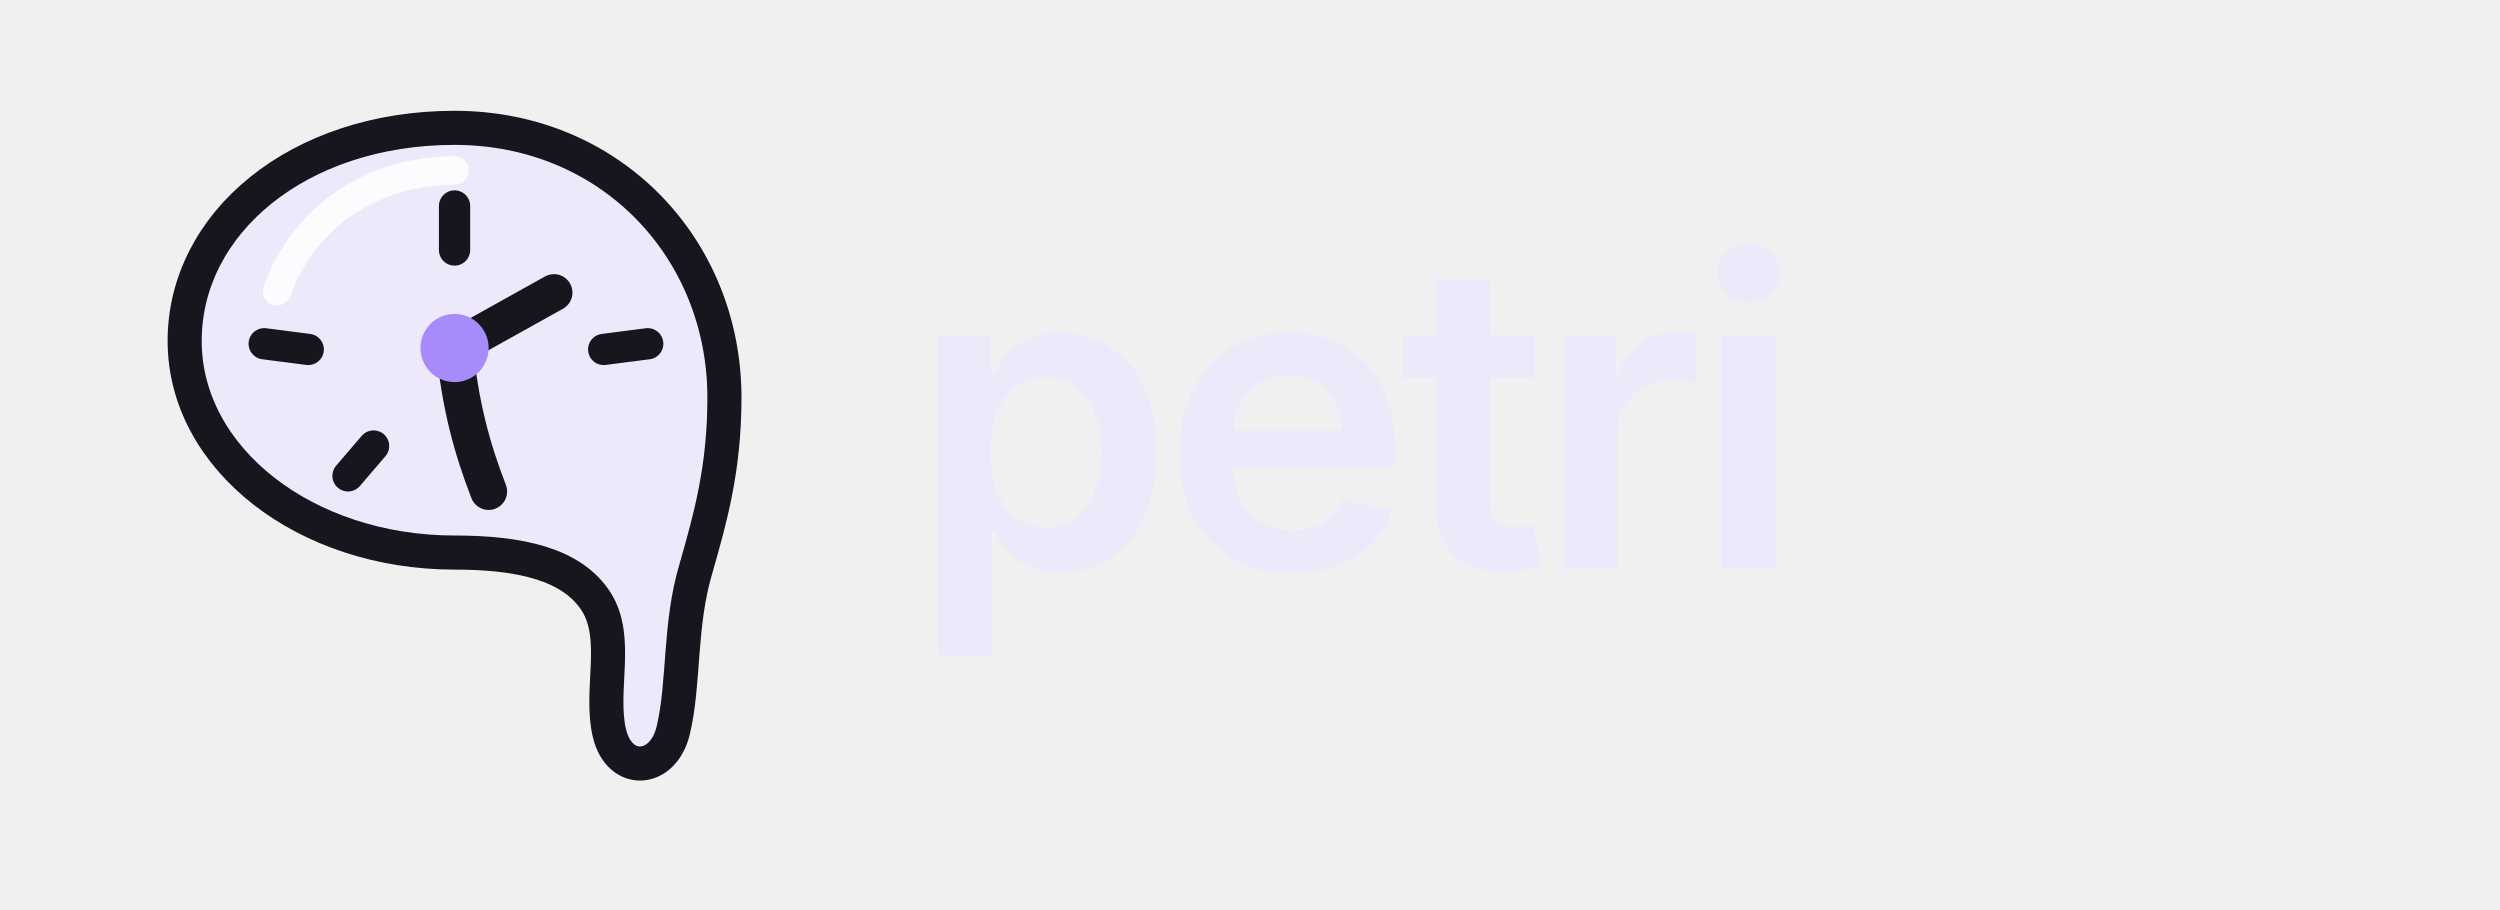
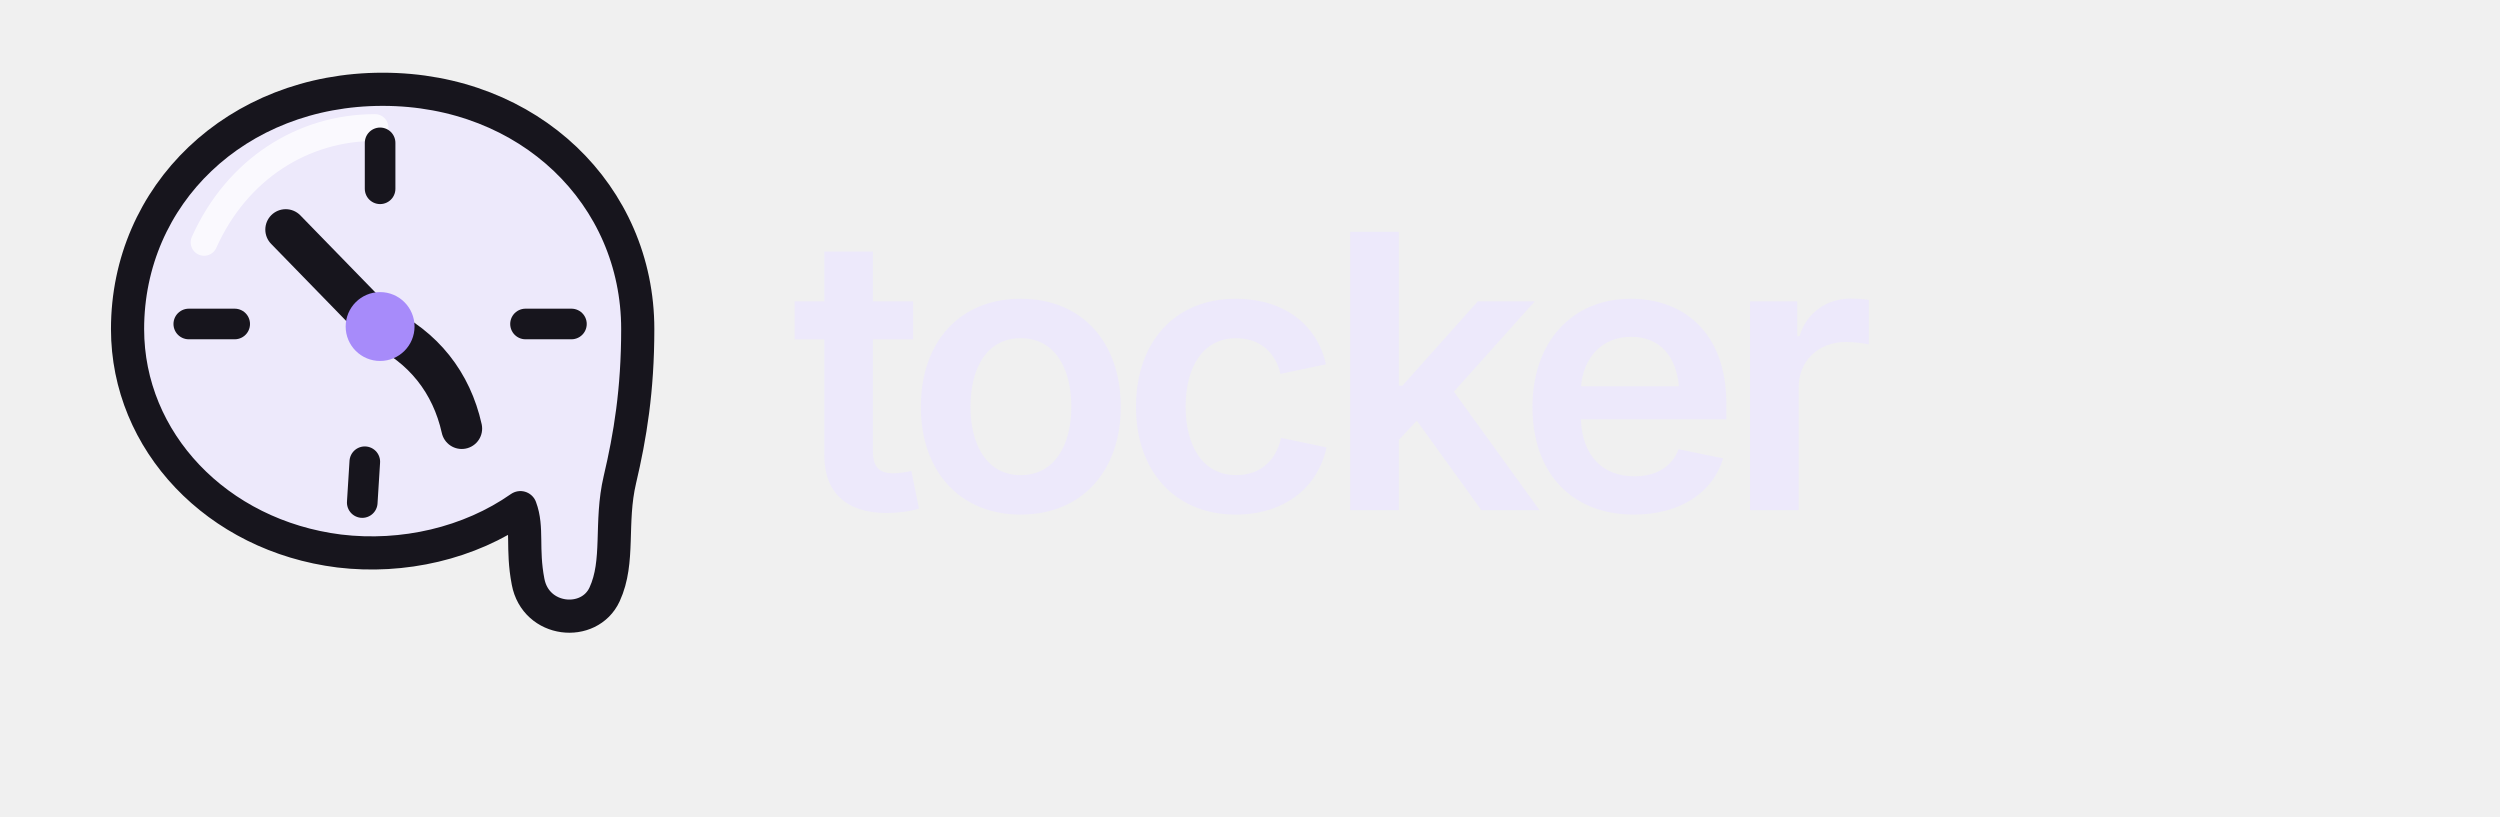
- <svg xmlns="http://www.w3.org/2000/svg" viewBox="0 0 176 64" width="176" height="64" role="img" aria-label="Petri">
+ <svg xmlns="http://www.w3.org/2000/svg" viewBox="0 0 196 64" width="196" height="64" role="img" aria-label="Tocker">
  <g>
-     <path d="M32 9 C43 9 51 17.5 51 28 C51 33 50 36.5 49 40 C47.8 44 48.2 48 47.4 51.4 C46.7 54.4 43.6 54.6 42.9 51.6 C42.2 48.6 43.6 45 42 42.4 C40.3 39.7 36.6 38.9 32 38.9 C21.5 38.9 13 32.3 13 24 C13 15.7 21 9 32 9 Z" fill="#ede9fb" stroke="#17151d" stroke-width="2.4" stroke-linejoin="round" />
-     <path d="M19.5 20.5 C21.5 15 26.5 12 32 12" fill="none" stroke="#ffffff" stroke-width="2" stroke-linecap="round" opacity="0.85" />
-     <g stroke="#17151d" stroke-width="2.2" stroke-linecap="round">
-       <path d="M32 14.5 V17.6" />
-       <path d="M45.6 24.2 L42.5 24.6" />
-       <path d="M18.6 24.2 L21.7 24.6" />
-       <path d="M24.5 33.5 L26.3 31.4" />
+     <path d="M30 7 C41.5 7 50 15.3 50 25.8 C50 30.6 49.4 34.2 48.6 37.6 C47.8 41 48.6 44 47.4 46.6 C46.2 49.2 42 48.8 41.4 45.6 C40.9 43 41.4 41.4 40.8 39.8 C36.8 42.6 31.6 43.8 26.6 43.2 C17 42 10 34.6 10 25.8 C10 15.3 18.5 7 30 7 Z" fill="#ede9fb" stroke="#17151d" stroke-width="2.6" stroke-linejoin="round" />
+     <path d="M16 19 C18.6 13.2 23.8 10 29.4 10" fill="none" stroke="#ffffff" stroke-width="2.1" stroke-linecap="round" opacity="0.75" />
+     <g stroke="#17151d" stroke-width="2.4" stroke-linecap="round">
+       <path d="M29.8 11.2 V14.8" />
+       <path d="M44.8 25.4 H41.2" />
+       <path d="M14.8 25.4 H18.4" />
+       <path d="M28.6 36.2 L28.4 39.4" />
    </g>
-     <path d="M32 24.5 L39 20.6" stroke="#17151d" stroke-width="2.6" stroke-linecap="round" />
-     <path d="M32 24.5 C32.4 28.5 33.2 31.5 34.4 34.6" fill="none" stroke="#17151d" stroke-width="2.6" stroke-linecap="round" />
-     <circle cx="32" cy="24.5" r="2.4" fill="#a78bfa" />
+     <path d="M29.8 25.6 L22.4 18" stroke="#17151d" stroke-width="3.2" stroke-linecap="round" />
+     <path d="M29.8 25.6 C33.2 27.2 35.4 30 36.2 33.6" fill="none" stroke="#17151d" stroke-width="3.2" stroke-linecap="round" />
+     <circle cx="29.8" cy="25.6" r="2.7" fill="#a78bfa" />
  </g>
-   <text x="64" y="40" font-family="Geist, Inter, ui-sans-serif, system-ui, -apple-system, sans-serif" font-size="30" font-weight="600" letter-spacing="-1" fill="#ede9fb">petri</text>
+   <text x="62" y="40" font-family="Geist, Inter, ui-sans-serif, system-ui, -apple-system, sans-serif" font-size="30" font-weight="600" letter-spacing="-1.4" fill="#ede9fb">tocker</text>
</svg>
